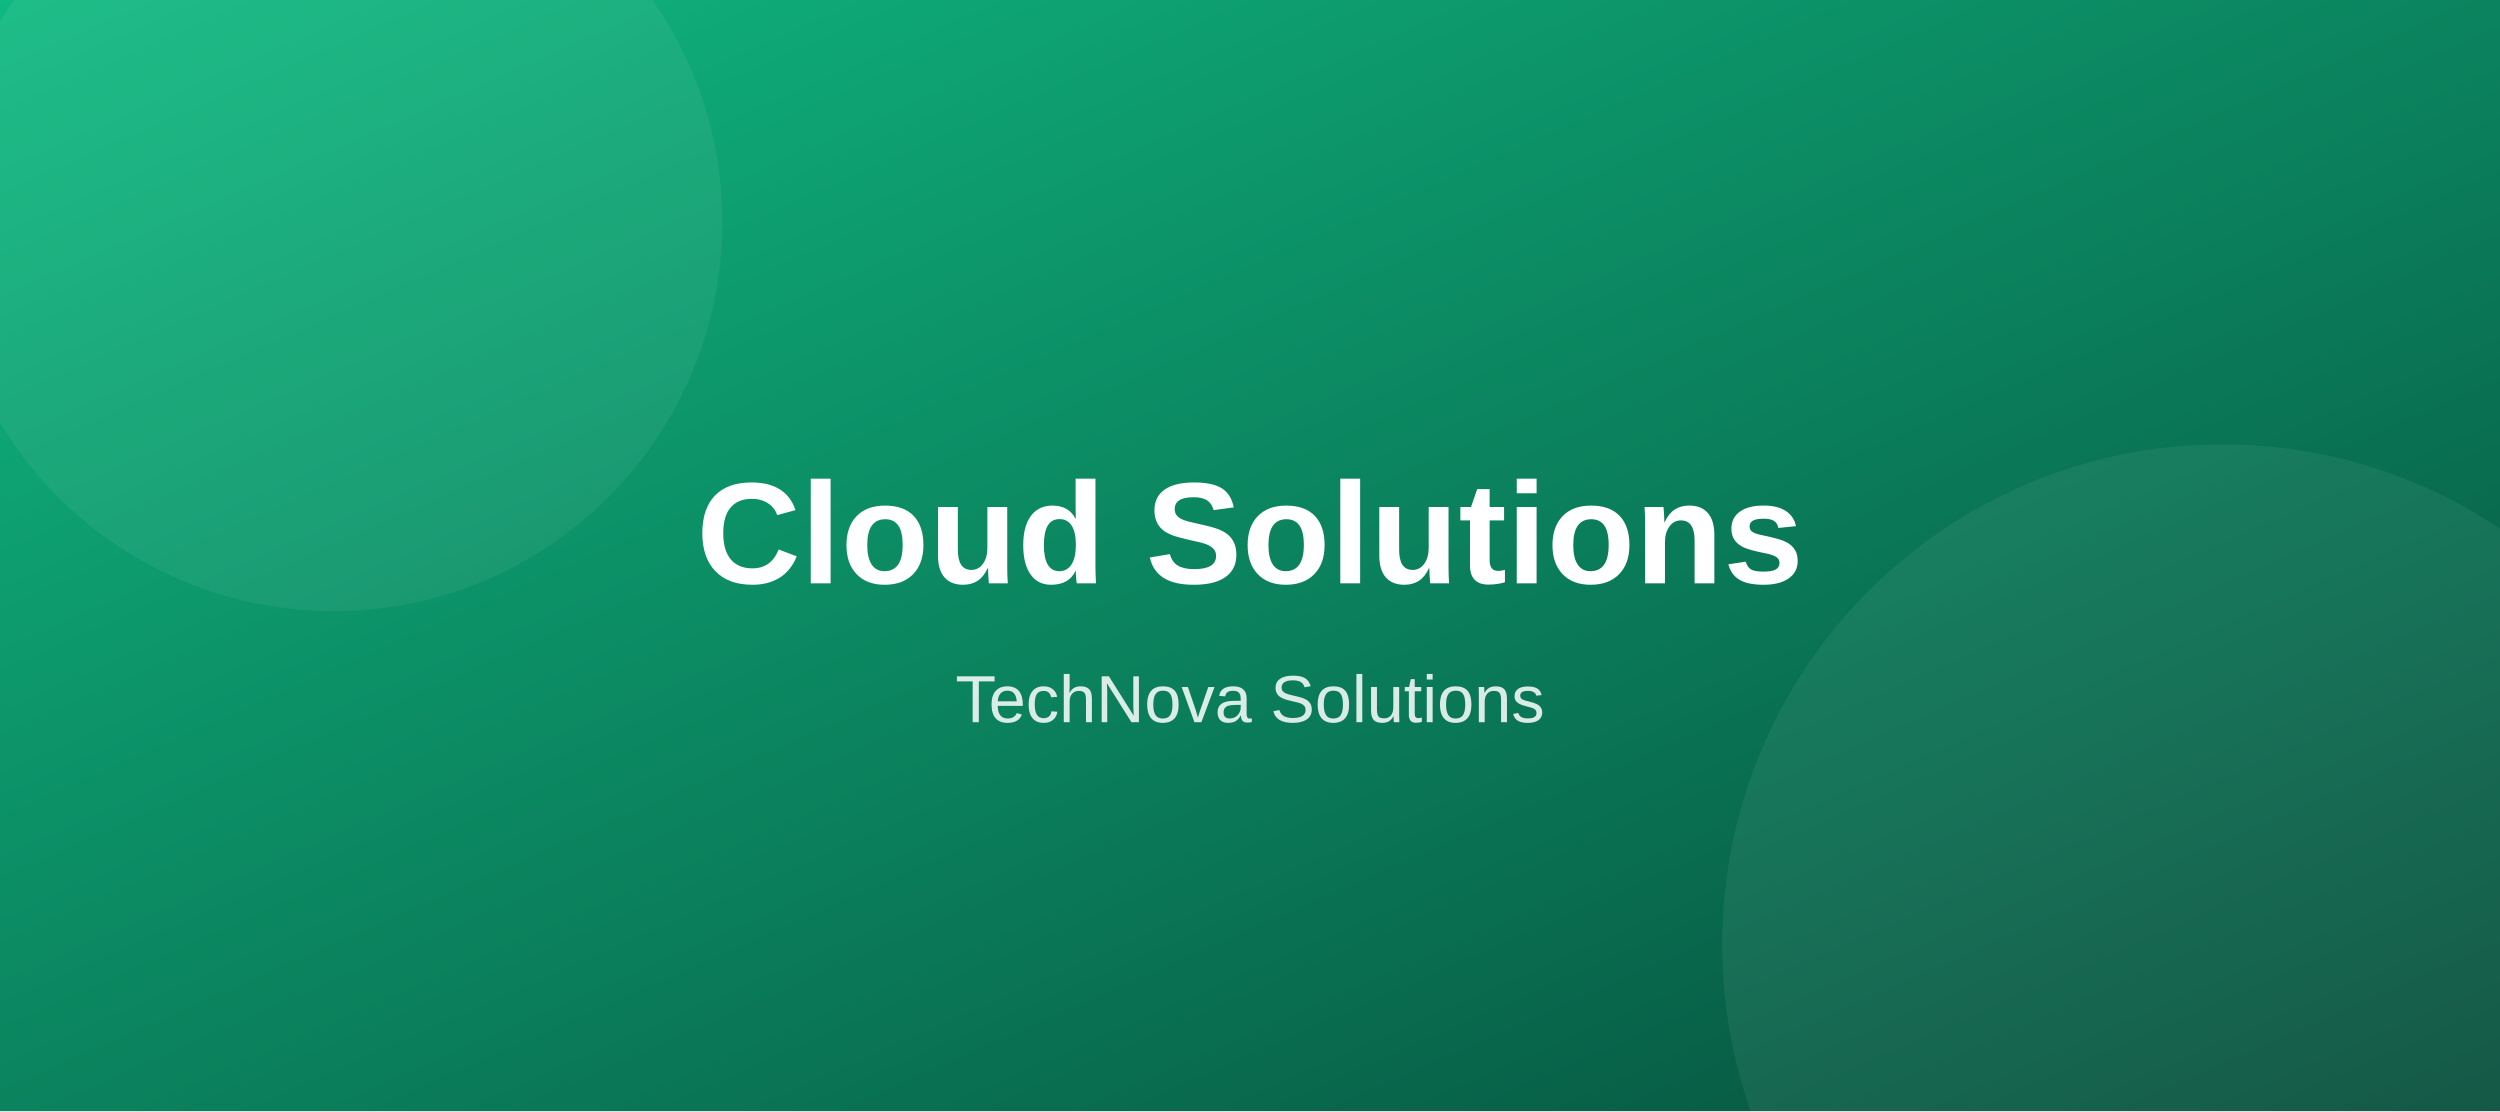
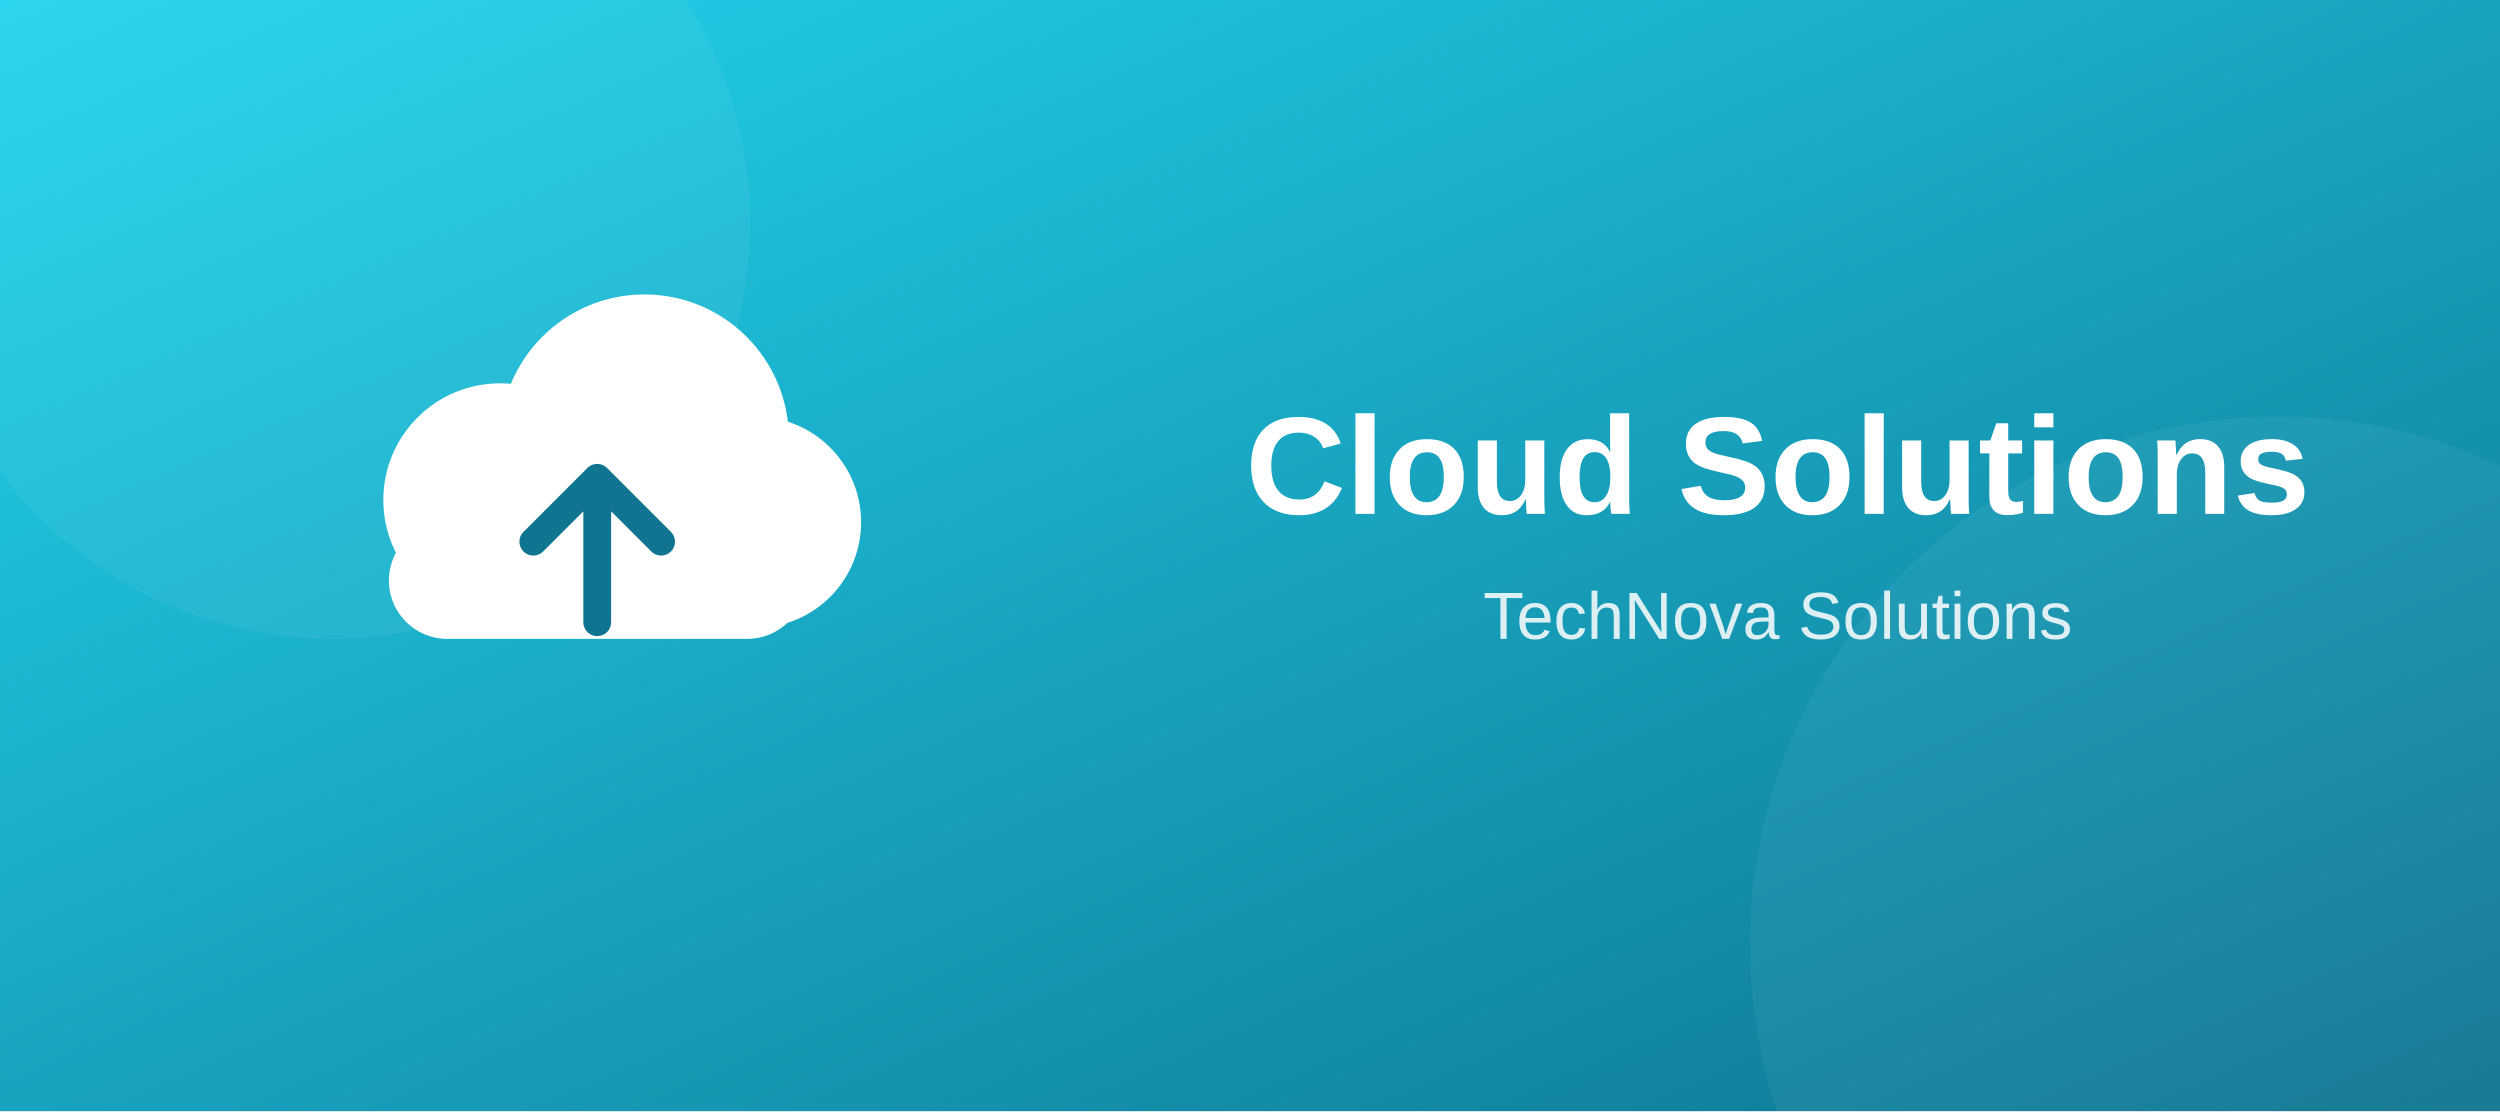
<svg xmlns="http://www.w3.org/2000/svg" width="900" height="400" viewBox="0 0 900 400">
  <defs>
-     <linearGradient id="s2" x1="0" y1="0" x2="1" y2="1">
-       <stop offset="0%" stop-color="#10b981" />
-       <stop offset="100%" stop-color="#064e3b" />
+     <linearGradient id="s3" x1="0" y1="0" x2="1" y2="1">
+       <stop offset="0%" stop-color="#22d3ee" />
+       <stop offset="100%" stop-color="#0e7490" />
    </linearGradient>
  </defs>
-   <rect width="900" height="400" fill="url(#s2)" />
-   <circle cx="120" cy="80" r="140" fill="#ffffff" opacity="0.06" />
-   <circle cx="800" cy="340" r="180" fill="#ffffff" opacity="0.06" />
-   <text x="450" y="210" font-family="Segoe UI, Arial, sans-serif" font-size="52" font-weight="800" fill="#ffffff" text-anchor="middle">Cloud Solutions</text>
-   <text x="450" y="260" font-family="Segoe UI, Arial, sans-serif" font-size="24" fill="#ffffff" opacity="0.85" text-anchor="middle">TechNova Solutions</text>
+   <rect width="900" height="400" fill="url(#s3)" />
+   <circle cx="120" cy="80" r="150" fill="#ffffff" opacity="0.05" />
+   <circle cx="820" cy="340" r="190" fill="#ffffff" opacity="0.05" />
+   <g fill="#ffffff">
+     <circle cx="180" cy="180" r="42" />
+     <circle cx="232" cy="158" r="52" />
+     <circle cx="272" cy="188" r="38" />
+     <rect x="140" y="188" width="150" height="42" rx="21" />
+   </g>
+   <path d="M215 224 v-52 M192 195 l23 -23 l23 23" fill="none" stroke="#0e7490" stroke-width="10" stroke-linecap="round" stroke-linejoin="round" />
+   <text x="640" y="185" font-family="Segoe UI, Arial, sans-serif" font-size="50" font-weight="800" fill="#ffffff" text-anchor="middle">Cloud Solutions</text>
+   <text x="640" y="230" font-family="Segoe UI, Arial, sans-serif" font-size="24" fill="#ffffff" opacity="0.85" text-anchor="middle">TechNova Solutions</text>
</svg>
